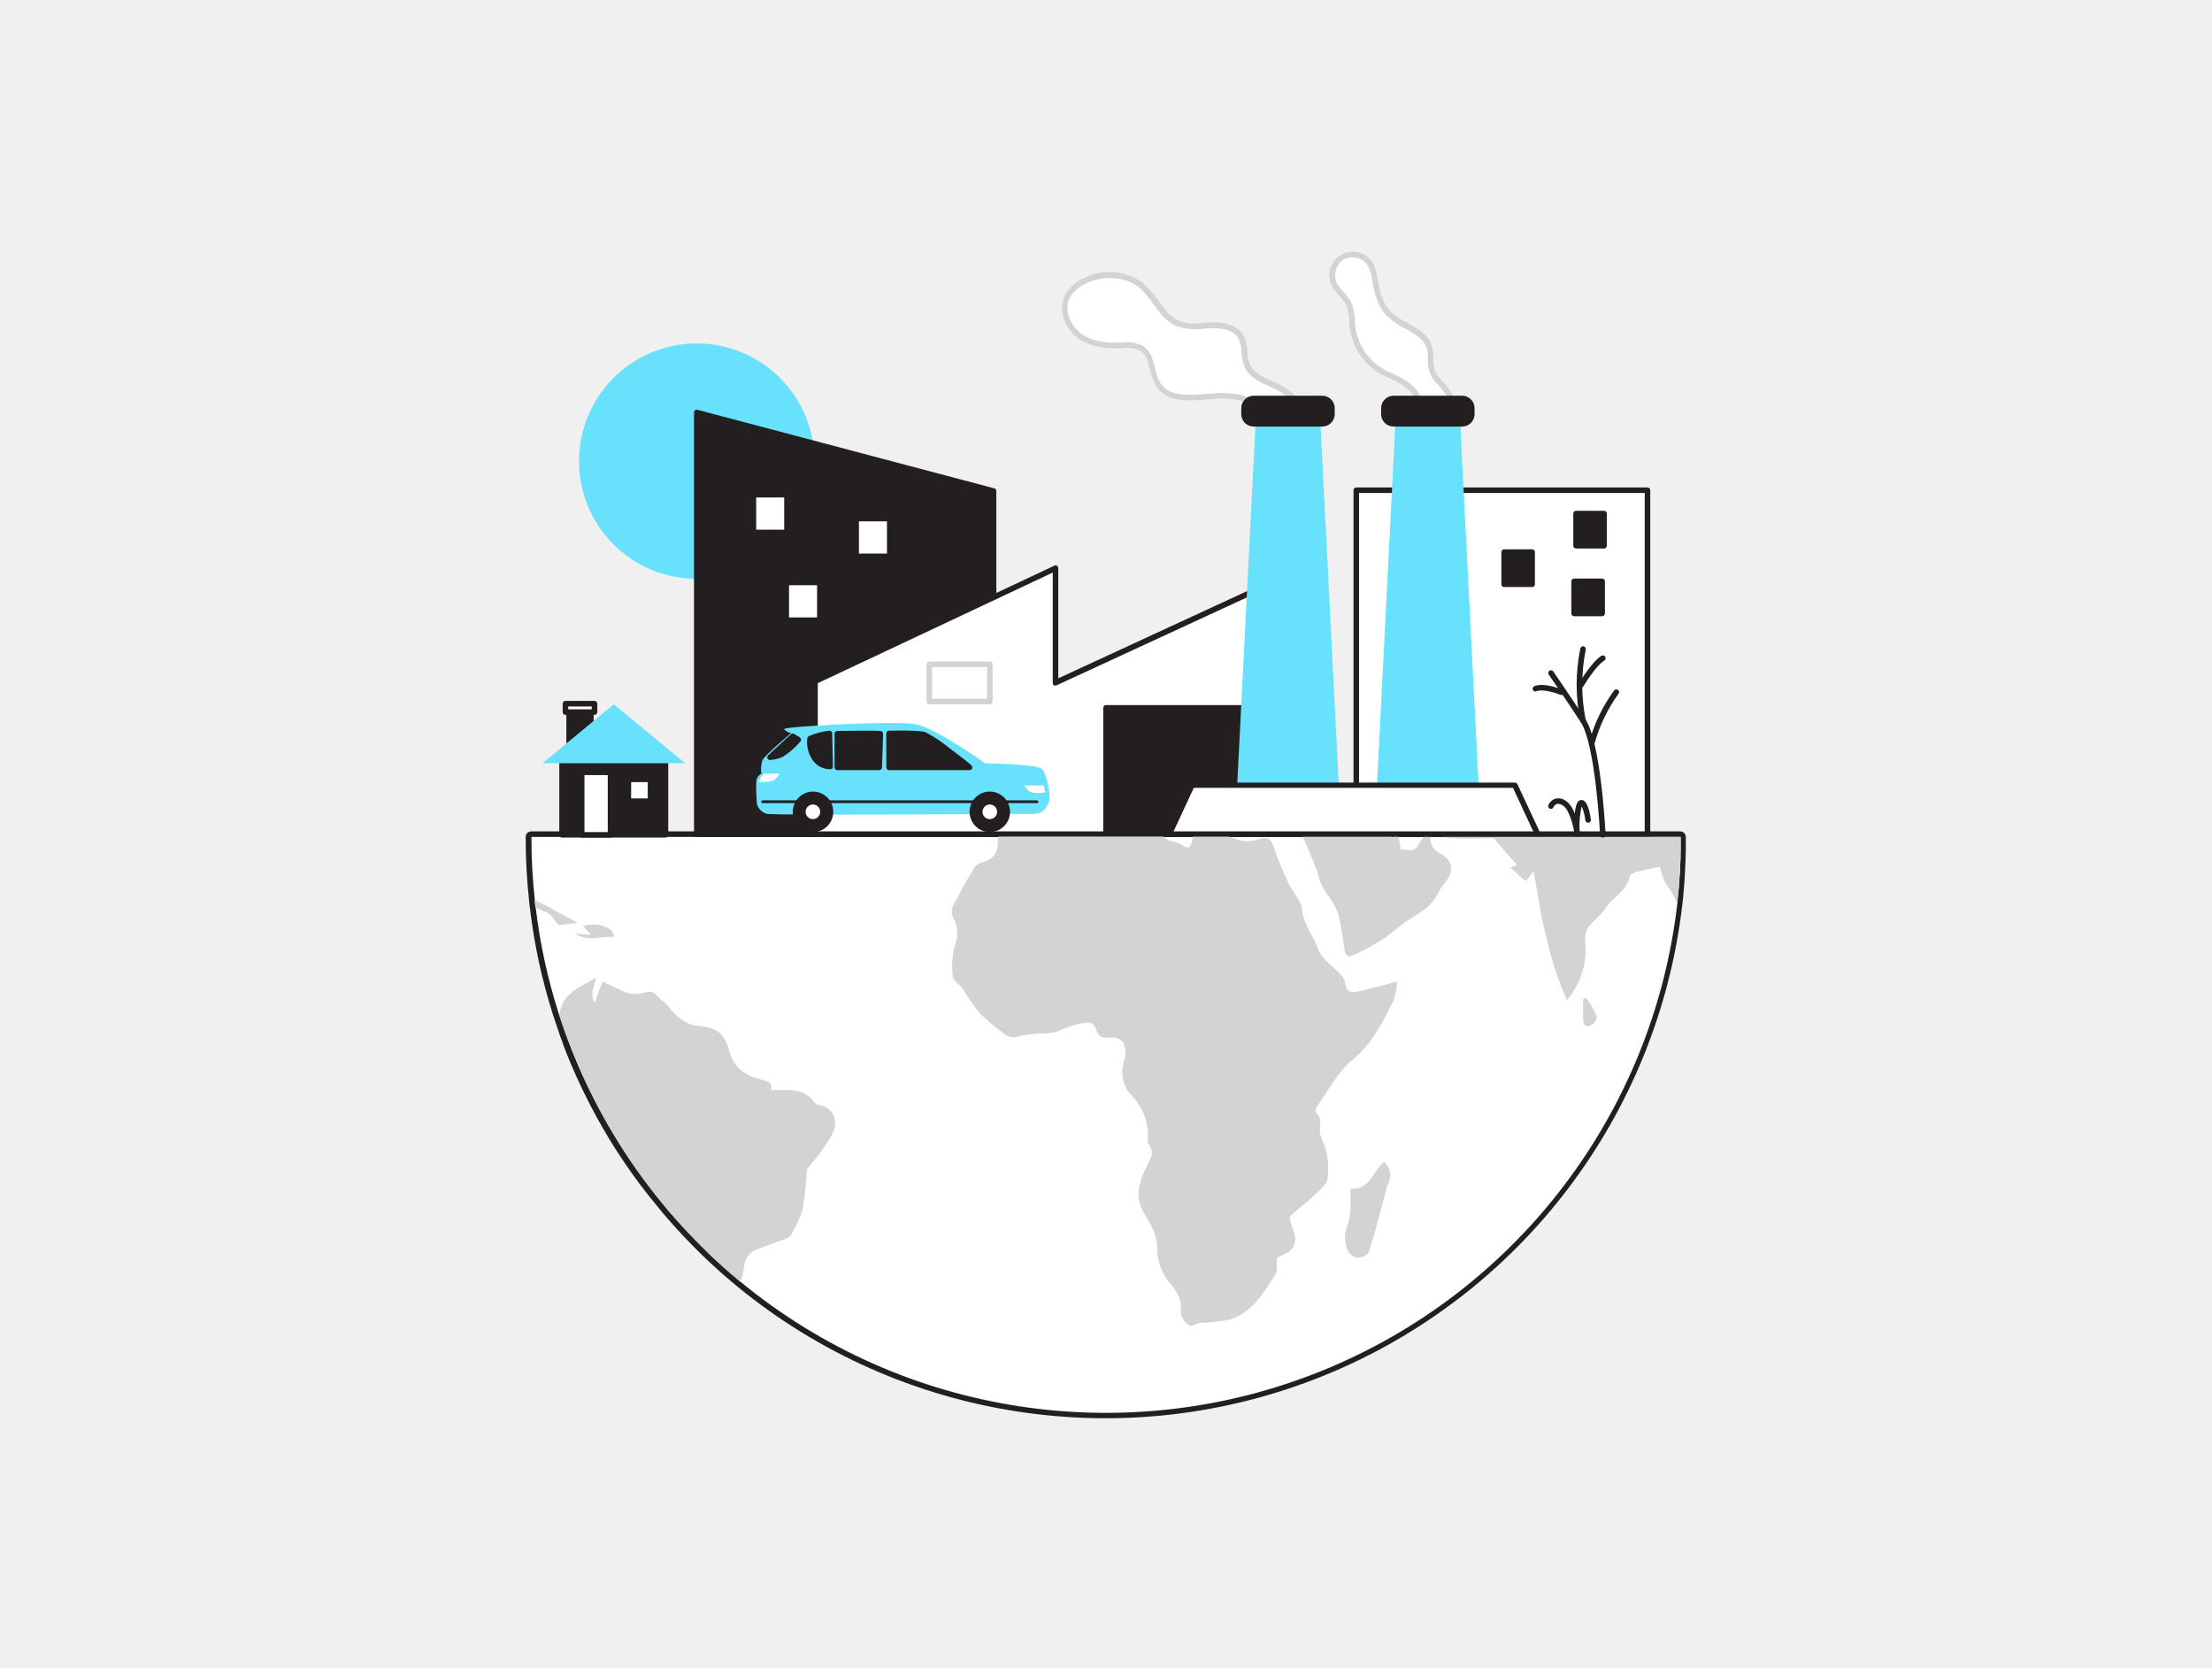
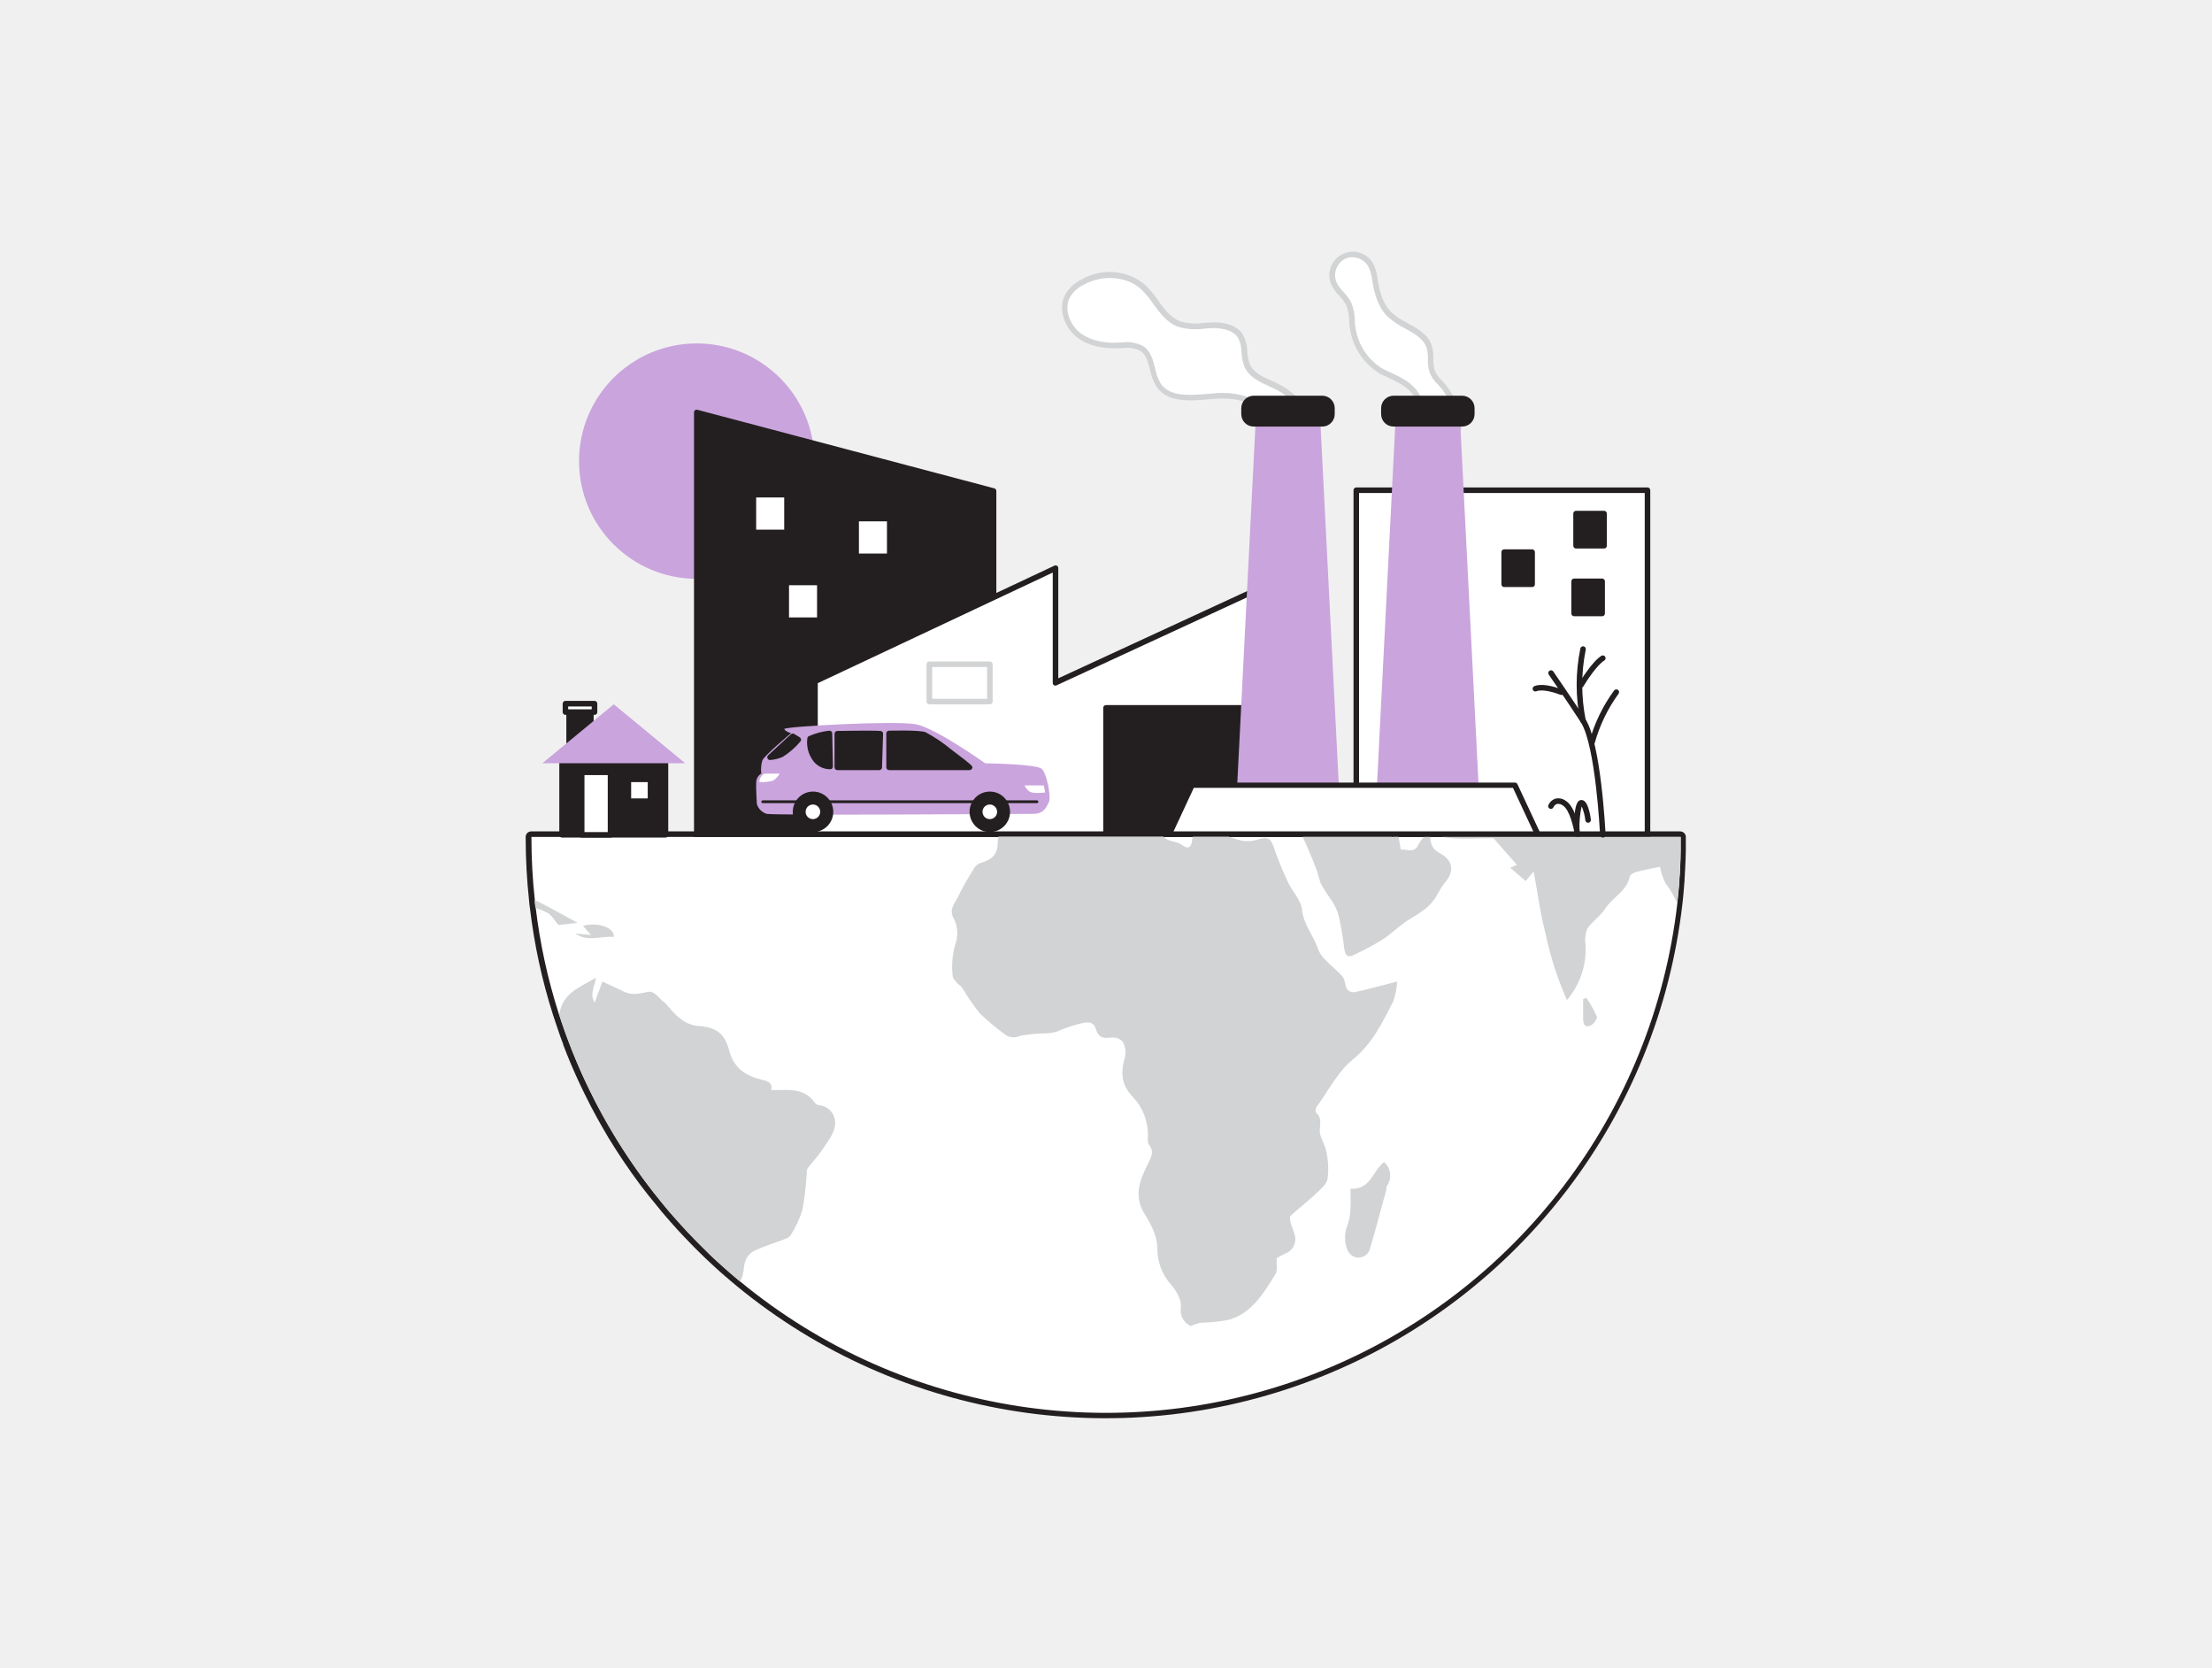
<svg xmlns="http://www.w3.org/2000/svg" viewBox="0 0 400 300" width="406" height="306" class="illustration styles_illustrationTablet__1DWOa">
  <g id="_233_global_warming_flatline" data-name="#233_global_warming_flatline">
-     <circle cx="125.99" cy="82.64" r="21.28" fill="#68e1fd" />
+     <circle cx="125.99" cy="82.64" r="21.28" fill="#caa4dd" />
    <path d="M219.6,70.87c-3.61.27-8.09,1-10.11-2-1.37-2-1-5.22-3-6.58-1.2-.79-2.76-.6-4.19-.54a10.93,10.93,0,0,1-7.38-2c-2-1.64-3.07-4.66-1.85-7a6.51,6.51,0,0,1,2.75-2.57c3.36-1.83,7.85-1.73,10.73.78,2.4,2.08,3.6,5.6,6.55,6.78,1.87.75,4,.35,6,.27s4.32.36,5.32,2.11c.89,1.54.41,3.55,1.13,5.17,1,2.24,3.75,2.92,5.9,4.1s5.67,4.42,5.45,7.22-3.12,4-5.41,2.25c-1.48-1.11-1.58-3.67-2.75-5.08C226.48,71.14,222.88,70.62,219.6,70.87Z" fill="#fff" />
    <path d="M233.69,80.2a4.26,4.26,0,0,1-2.55-.9,6.15,6.15,0,0,1-1.79-3,7.3,7.3,0,0,0-1-2.15c-1.77-2.14-4.69-3.07-8.67-2.78h0l-1.07.09c-3.52.3-7.51.64-9.5-2.32a9.84,9.84,0,0,1-1.16-3.07c-.35-1.38-.69-2.68-1.73-3.37a5.66,5.66,0,0,0-3.41-.48l-.48,0c-2.21.1-5.35-.18-7.72-2.08-2.06-1.67-3.37-5-2-7.59a7,7,0,0,1,3-2.78,10.11,10.11,0,0,1,11.29.84,17.51,17.51,0,0,1,2.53,3c1.14,1.57,2.22,3,3.88,3.72a9.82,9.82,0,0,0,4.42.31c.45,0,.9-.07,1.35-.08,1.62-.07,4.51.16,5.78,2.36a7,7,0,0,1,.7,2.93,7,7,0,0,0,.45,2.29c.67,1.51,2.28,2.25,4,3,.57.26,1.15.53,1.69.82,2.44,1.34,5.94,4.71,5.71,7.7a3.73,3.73,0,0,1-2.14,3.18A3.62,3.62,0,0,1,233.69,80.2ZM221,70.31c3.58,0,6.36,1.09,8.09,3.19A8.25,8.25,0,0,1,230.29,76a5.4,5.4,0,0,0,1.45,2.55,3,3,0,0,0,3.06.46,2.7,2.7,0,0,0,1.55-2.35c.19-2.41-2.95-5.52-5.19-6.74-.52-.29-1.08-.54-1.63-.8-1.8-.82-3.66-1.68-4.49-3.54a8.09,8.09,0,0,1-.53-2.6,6,6,0,0,0-.57-2.53c-1-1.8-3.75-1.9-4.87-1.85-.44,0-.88.05-1.31.08a10.7,10.7,0,0,1-4.87-.39c-1.93-.77-3.14-2.44-4.32-4.05a16.62,16.62,0,0,0-2.37-2.82c-2.57-2.22-6.84-2.53-10.17-.71A6,6,0,0,0,193.48,53c-1.15,2.17,0,4.93,1.72,6.34,2.12,1.71,5,2,7.05,1.86l.47,0a6.51,6.51,0,0,1,4,.64c1.37.9,1.77,2.46,2.15,4a8.94,8.94,0,0,0,1,2.75c1.66,2.48,5.34,2.16,8.58,1.89l1.09-.09h0C220.05,70.33,220.53,70.31,221,70.31Z" fill="#d1d3d4" />
    <path d="M249.43,66.17a11,11,0,0,1-4.85-7.79,12.69,12.69,0,0,0-.67-4.14c-.67-1.41-2.13-2.35-2.75-3.79A3.75,3.75,0,0,1,247.8,47a8.42,8.42,0,0,1,.89,3.15,10.6,10.6,0,0,0,2.55,5.91c2.25,2.23,6.23,2.88,7.22,5.89.46,1.42,0,3,.52,4.43a8.45,8.45,0,0,0,2,2.67c1.59,1.88,3.7,6.16,2.5,8.7s-4.34,2.59-5.86.16c-1-1.56-.16-4-.74-5.73-1.13-3.34-3.82-4.23-6.64-5.6C250,66.47,249.69,66.32,249.43,66.17Z" fill="#fff" />
    <path d="M260.55,80.19a4,4,0,0,1-3.38-2,6.14,6.14,0,0,1-.59-3.44,7.85,7.85,0,0,0-.2-2.39c-.93-2.75-3-3.72-5.4-4.84l-1-.47c-.28-.14-.55-.29-.82-.46a11.47,11.47,0,0,1-5.08-8.15c-.05-.39-.08-.78-.1-1.18a7.67,7.67,0,0,0-.53-2.8,7.68,7.68,0,0,0-1.26-1.71,7.53,7.53,0,0,1-1.49-2.11,4.25,4.25,0,0,1,7.52-3.89,7.94,7.94,0,0,1,.9,3l.05.33c.28,1.67.83,4.07,2.41,5.63a13.46,13.46,0,0,0,3,2c1.8,1,3.67,2,4.33,4.06a7.85,7.85,0,0,1,.28,2.34,6.68,6.68,0,0,0,.24,2.08,5.28,5.28,0,0,0,1.29,1.86l.59.66c1.8,2.12,3.86,6.52,2.57,9.23a3.72,3.72,0,0,1-3.13,2.21Zm-16-34.42a3,3,0,0,0-1.4.33,3.39,3.39,0,0,0-1.5,4.15,7.07,7.07,0,0,0,1.32,1.83,8.14,8.14,0,0,1,1.42,2A8.53,8.53,0,0,1,245,57.2c0,.37,0,.75.09,1.12a10.44,10.44,0,0,0,4.62,7.42h0c.24.15.48.28.73.41l1,.46c2.5,1.17,4.85,2.28,5.91,5.44a8.16,8.16,0,0,1,.26,2.72,5.38,5.38,0,0,0,.43,2.89,3,3,0,0,0,2.7,1.53A2.69,2.69,0,0,0,263,77.55c1-2.18-.78-6.21-2.44-8.15-.18-.23-.37-.43-.56-.63a6.07,6.07,0,0,1-1.49-2.21,7.33,7.33,0,0,1-.3-2.4,6.76,6.76,0,0,0-.23-2c-.54-1.65-2.16-2.55-3.87-3.5a13.87,13.87,0,0,1-3.22-2.19c-1.79-1.76-2.39-4.37-2.69-6.18l-.06-.33a7,7,0,0,0-.77-2.64A3.38,3.38,0,0,0,244.52,45.77Z" fill="#d1d3d4" />
    <rect x="102.91" y="128.02" width="3.95" height="5.46" fill="#231f20" />
    <path d="M106.85,134h-3.94a.5.5,0,0,1-.5-.5V128a.5.5,0,0,1,.5-.5h3.94a.5.5,0,0,1,.5.5v5.47A.5.5,0,0,1,106.85,134Zm-3.44-1h2.94v-4.47h-2.94Z" fill="#231f20" />
    <rect x="102.25" y="126.49" width="5.26" height="1.54" fill="#fff" />
    <path d="M107.51,128.52h-5.26a.5.5,0,0,1-.5-.5v-1.53a.5.5,0,0,1,.5-.5h5.26a.5.5,0,0,1,.5.5V128A.5.5,0,0,1,107.51,128.52Zm-4.76-1H107V127h-4.26Z" fill="#231f20" />
    <rect x="245.26" y="87.9" width="52.65" height="62.94" fill="#fff" />
    <path d="M297.92,151.34H245.26a.5.5,0,0,1-.5-.5V87.9a.5.5,0,0,1,.5-.5h52.66a.5.5,0,0,1,.5.5v62.94A.5.5,0,0,1,297.92,151.34Zm-52.16-1h51.66V88.4H245.76Z" fill="#231f20" />
    <polygon points="179.66 150.84 125.99 150.84 125.99 73.88 179.66 88.09 179.66 150.84" fill="#231f20" />
    <path d="M179.66,151.34H126a.5.5,0,0,1-.5-.5v-77a.48.48,0,0,1,.62-.48l53.68,14.2a.5.5,0,0,1,.37.49v62.75A.5.5,0,0,1,179.66,151.34Zm-53.17-1h52.67V88.47L126.49,74.53Z" fill="#231f20" />
    <polygon points="190.87 122.72 190.87 102 147.38 122.43 147.38 150.22 235.73 150.22 235.73 102 190.87 122.72" fill="#fff" />
    <path d="M235.73,150.71H147.38a.5.5,0,0,1-.5-.5V122.43a.49.49,0,0,1,.29-.45l43.48-20.43a.48.48,0,0,1,.48,0,.49.49,0,0,1,.24.42v19.94l44.15-20.39a.51.51,0,0,1,.48,0,.48.48,0,0,1,.23.42v48.21A.5.5,0,0,1,235.73,150.71Zm-87.85-1h87.35V102.78l-44.15,20.39a.51.51,0,0,1-.48,0,.48.48,0,0,1-.23-.42V102.79l-42.49,20Z" fill="#231f20" />
    <rect x="200" y="127.25" width="26.68" height="22.81" fill="#231f20" />
    <path d="M226.68,150.56H200a.5.5,0,0,1-.5-.5V127.25a.5.5,0,0,1,.5-.5h26.68a.5.5,0,0,1,.5.5v22.81A.5.5,0,0,1,226.68,150.56Zm-26.18-1h25.68V127.75H200.5Z" fill="#231f20" />
-     <polygon points="227.04 75.89 238.78 75.89 242.1 141.26 223.72 141.26 227.04 75.89" fill="#68e1fd" />
+     <polygon points="227.04 75.89 238.78 75.89 242.1 141.26 223.72 141.26 227.04 75.89" fill="#caa4dd" />
    <rect x="224.96" y="71.31" width="15.9" height="4.58" rx="1.75" fill="#231f20" />
    <path d="M239.11,76.39h-12.4a2.25,2.25,0,0,1-2.25-2.25V73.07a2.26,2.26,0,0,1,2.25-2.26h12.4a2.26,2.26,0,0,1,2.25,2.26v1.07A2.25,2.25,0,0,1,239.11,76.39Zm-12.4-4.58a1.26,1.26,0,0,0-1.25,1.26v1.07a1.25,1.25,0,0,0,1.25,1.25h12.4a1.25,1.25,0,0,0,1.25-1.25V73.07a1.26,1.26,0,0,0-1.25-1.26Z" fill="#231f20" />
-     <polygon points="252.32 75.89 264.06 75.89 267.38 141.26 249 141.26 252.32 75.89" fill="#68e1fd" />
+     <polygon points="252.32 75.89 264.06 75.89 267.38 141.26 249 141.26 252.32 75.89" fill="#caa4dd" />
    <rect x="250.24" y="71.31" width="15.9" height="4.58" rx="1.75" fill="#231f20" />
    <path d="M264.39,76.39H252a2.25,2.25,0,0,1-2.25-2.25V73.07A2.26,2.26,0,0,1,252,70.81h12.4a2.26,2.26,0,0,1,2.25,2.26v1.07A2.25,2.25,0,0,1,264.39,76.39ZM252,71.81a1.26,1.26,0,0,0-1.25,1.26v1.07A1.25,1.25,0,0,0,252,75.39h12.4a1.25,1.25,0,0,0,1.25-1.25V73.07a1.26,1.26,0,0,0-1.25-1.26Z" fill="#231f20" />
    <polygon points="215.56 141.26 273.91 141.26 278.1 150.22 211.37 150.22 215.56 141.26" fill="#fff" />
    <path d="M278.1,150.71H211.37a.48.48,0,0,1-.42-.23.51.51,0,0,1,0-.48l4.19-8.95a.49.49,0,0,1,.45-.29h58.35a.51.51,0,0,1,.46.29l4.18,8.95a.46.46,0,0,1,0,.48A.48.48,0,0,1,278.1,150.71Zm-65.94-1h65.16l-3.73-8H215.88Z" fill="#231f20" />
    <path d="M96.06,150.59c0,.06,0,.12,0,.18a102.84,102.84,0,0,0,.62,11.3,9.55,9.55,0,0,0,.15,1.31A102.87,102.87,0,0,0,101,182.45l.6,1.79c.22.65.45,1.3.67,1.94s.41,1.07.61,1.6.43,1.13.64,1.68a2,2,0,0,1,.12.26c.33.85.7,1.7,1.06,2.53.17.41.35.81.53,1.21l.66,1.41q.34.75.72,1.5,1.08,2.24,2.28,4.4.34.64.72,1.29c.2.35.39.71.6,1.05.48.83,1,1.65,1.49,2.47.28.46.56.91.86,1.36s.75,1.16,1.14,1.73a98.89,98.89,0,0,0,5.9,7.94l.8,1,.66.79.9,1c.82.94,1.66,1.85,2.51,2.75l1.28,1.33,1.24,1.25,1.39,1.35c.58.55,1.17,1.1,1.77,1.64s1.09,1,1.66,1.48,1.39,1.19,2.1,1.78a104,104,0,0,0,169.42-68.41c.11-1,.2-2,.29-2.95q.06-.6.09-1.2a1.64,1.64,0,0,1,0-.23q.07-1,.12-1.95c.06-1.07.1-2.15.11-3.23,0-.74,0-1.49,0-2.24a1.1,1.1,0,0,0,0-.18Z" fill="#fff" />
    <path d="M303.93,150.59a1.1,1.1,0,0,1,0,.18c0,.75,0,1.5,0,2.24,0,1.08-.05,2.16-.11,3.23q0,1-.12,1.95a1.64,1.64,0,0,0,0,.23q0,.6-.09,1.2c-.09,1-.18,2-.29,2.95A104,104,0,0,1,133.87,231c-.71-.59-1.42-1.18-2.1-1.78s-1.11-1-1.66-1.48-1.19-1.09-1.77-1.64L127,224.73l-1.24-1.25-1.28-1.33c-.85-.9-1.69-1.81-2.51-2.75l-.9-1-.66-.79-.8-1a98.89,98.89,0,0,1-5.9-7.94c-.39-.57-.77-1.15-1.14-1.73s-.58-.9-.86-1.36c-.51-.82-1-1.64-1.49-2.47-.21-.34-.4-.7-.6-1.05s-.49-.86-.72-1.29q-1.2-2.16-2.28-4.4-.37-.75-.72-1.5l-.66-1.41c-.18-.4-.36-.8-.53-1.21-.36-.83-.73-1.68-1.06-2.53a2,2,0,0,0-.12-.26c-.21-.55-.43-1.11-.64-1.68s-.41-1.06-.61-1.6-.45-1.29-.67-1.94l-.6-1.79a102.87,102.87,0,0,1-4.14-19.07,9.55,9.55,0,0,1-.15-1.31,102.84,102.84,0,0,1-.62-11.3c0-.06,0-.12,0-.18H303.93m0-1H96.06a1,1,0,0,0-1,.93,2.36,2.36,0,0,0,0,.25,105.55,105.55,0,0,0,.62,11.41,13.22,13.22,0,0,0,.16,1.36A103,103,0,0,0,100,182.76c.19.6.4,1.21.6,1.8s.45,1.31.68,2,.39,1,.57,1.52l0,.1c.21.57.43,1.14.66,1.69,0,.11.08.18.1.24.31.79.65,1.6,1.08,2.58.16.39.34.8.55,1.24s.43.94.65,1.41.48,1,.73,1.52c.73,1.51,1.51,3,2.3,4.44.23.42.47.86.73,1.3l.12.22c.17.29.33.58.5.86.5.87,1,1.74,1.49,2.47l.22.36.64,1c.41.65.79,1.22,1.16,1.76,1.84,2.74,3.85,5.44,6,8l.81,1c.21.26.44.52.66.78s.62.73.94,1.08c.82.94,1.65,1.85,2.52,2.76.42.45.85.9,1.29,1.34s.83.86,1.26,1.27.92.91,1.38,1.35l.44.41,1.36,1.26c.55.5,1.1,1,1.67,1.48s1.4,1.21,2.12,1.8a105,105,0,0,0,171-69.07c.13-1.12.22-2.07.29-3,0-.39.07-.8.1-1.2v-.08a.28.28,0,0,0,0-.09.13.13,0,0,0,0-.06c.05-.66.08-1.32.11-2,.06-1.07.1-2.17.12-3.26,0-.74,0-1.5,0-2.26a2.64,2.64,0,0,0,0-.28,1,1,0,0,0-1-.9Z" fill="#231f20" />
    <path d="M260,153.33a2.71,2.71,0,0,1-1.18-1.52,4.72,4.72,0,0,1-.2-1.22h-1.12a7,7,0,0,0-1.06,1.49c-.79,1.59-2.08.62-3.14.82-.11-.66-.21-1.32-.35-2,0-.11,0-.21-.06-.33h-1l-.1.25-.12-.25H235.57c.34.74.68,1.49,1,2.23.53,1.22,1,2.45,1.49,3.69.34.9.48,1.88.89,2.72a25.2,25.2,0,0,0,1.81,2.8,9.93,9.93,0,0,1,1.35,2.95,59.47,59.47,0,0,1,1,6c.19,1.08.65,1.48,1.64,1a51.52,51.52,0,0,0,5.19-2.77c1.77-1.15,3.26-2.74,5.09-3.8a25.81,25.81,0,0,0,2.51-1.64,9.48,9.48,0,0,0,1.85-1.89c.3-.44.54-.93.83-1.39a7.74,7.74,0,0,1,.89-1.4C263.2,156.73,262.78,154.7,260,153.33Z" fill="#d1d3d4" />
    <path d="M260.88,150.59a8.49,8.49,0,0,0,1.7.23c2.58.16,5.18,0,7.49,0,1.46,1.66,2.85,3.26,4.24,4.83l-1.21.5,2.79,2.42,1.44-1.75c.25,1.32.48,2.73.73,4.18.39,2.38.85,4.9,1.48,7.36a61.19,61.19,0,0,0,3.81,11.73,14.18,14.18,0,0,0,3.35-10.24,5,5,0,0,1,.35-2.7c.89-1.32,2.37-2.26,3.23-3.6,1.33-2.08,3.94-3.15,4.45-5.87.08-.34.82-.68,1.31-.8,1.35-.36,2.74-.59,4.15-.89a10.39,10.39,0,0,0,1,3,16.72,16.72,0,0,1,2.1,3.58c.11-1,.2-2,.29-2.95q.06-.6.09-1.2a1.64,1.64,0,0,1,0-.23q.07-1,.12-1.95c.06-1.07.1-2.15.11-3.23,0-.74,0-1.49,0-2.24a1.1,1.1,0,0,0,0-.18Z" fill="#d1d3d4" />
    <path d="M133.86,231a6.48,6.48,0,0,0,.61-2.09c.12-1.76.7-2.94,2.16-3.61,1.71-.78,3.53-1.3,5.29-2a2,2,0,0,0,1.05-.67,20.09,20.09,0,0,0,2.14-4.59,56.75,56.75,0,0,0,.78-6.81,1.39,1.39,0,0,1,.15-.72c.9-1.17,1.93-2.25,2.74-3.49s2.13-2.86,2.22-4.35a3.2,3.2,0,0,0-3-3.58,1.25,1.25,0,0,1-.73-.55c-2-2.74-5-2.13-7.81-2.18.24-1.18-.36-1.56-1.58-1.84-2.86-.66-5.15-2-6-5.23-.87-3.41-2.55-4.37-6.1-4.56a6.51,6.51,0,0,1-2.91-1.41,12.44,12.44,0,0,1-1.85-1.85,6.7,6.7,0,0,0-.92-1c-1-.68-1.7-2.13-3-1.85s-2.78.65-4.17,0-2.51-1.18-4-1.89c-.37,1-.86,2.36-1.38,3.8-1-1.49,0-2.95.23-4.5-2.76,1.71-6,2.68-6.6,6.46l-.18-.11A104,104,0,0,0,133.86,231Z" fill="#d1d3d4" />
    <path d="M243.61,178.15c-.4-.69-.35-1.7-.83-2.29-.9-1.09-2.09-1.94-3.08-3a5.37,5.37,0,0,1-1.31-1.89c-.81-2.48-2.66-4.45-2.95-7.26-.18-1.73-1.78-3.28-2.57-5a63.59,63.59,0,0,1-2.63-6.53c-.54-1.63-1.46-1.49-2.76-1.14a6,6,0,0,1-3,.22c-.77-.2-1.53-.44-2.29-.71H215.7a2.82,2.82,0,0,0-.1.52c-.11,1.23-.64,1.9-1.81,1-1-.74-2.59-.57-3.43-1.55H180.57a3.44,3.44,0,0,0-.15,1.1c0,2.29-1.21,3.09-3,3.65a2.15,2.15,0,0,0-1.16.8c-1.07,1.74-2.14,3.49-3,5.32-.65,1.28-1.83,2.37-.64,4.25a5.86,5.86,0,0,1,.13,4.37,14.38,14.38,0,0,0-.47,5.74c0,.41.44.82.73,1.18s.69.53.93.86a43.54,43.54,0,0,0,3.26,4.73,46.06,46.06,0,0,0,4.32,3.63,2.71,2.71,0,0,0,2.92.42,25.07,25.07,0,0,1,4.71-.46,8.33,8.33,0,0,0,1.8-.27,36.8,36.8,0,0,1,3.68-1.32c1.25-.26,3-1.05,3.54.83.53,1.7,1.49,1.64,2.85,1.51a2.39,2.39,0,0,1,1.95.7,3.83,3.83,0,0,1,.5,2.7c-.82,2.76-.84,5.07,1.42,7.38a10,10,0,0,1,2.66,7.61,1.71,1.71,0,0,0,.28,1.07c.91,1.24.36,2.13-.25,3.38-1.35,2.76-2.63,5.59-.74,8.82,1.13,1.92,2.36,3.82,2.44,6.35a9.7,9.7,0,0,0,2.39,6.57c1,1.08,2,2.85,1.87,4.18a3.16,3.16,0,0,0,1.76,3.41,11.46,11.46,0,0,1,1.78-.59,32.89,32.89,0,0,0,5.11-.53c4.24-1.22,6.31-4.85,8.46-8.27.4-.63.15-1.67.22-2.88.25-.14.82-.5,1.43-.79a2.79,2.79,0,0,0,1.71-3.76c-.19-.66-.5-1.29-.66-2-.09-.37-.15-1,.06-1.15,1.41-1.29,2.94-2.45,4.33-3.76.91-.85,2.1-1.8,2.32-2.88a13.89,13.89,0,0,0-.24-5c-.19-1.12-.92-2.14-1.13-3.25s.6-2.63-.7-3.71c-.16-.13-.08-.8.1-1.06,2.11-2.91,3.81-6.35,6.52-8.54,3.58-2.9,5.36-6.72,7.33-10.53a13,13,0,0,0,.71-3.59c-2.72.7-5.15,1.37-7.6,1.91A1.63,1.63,0,0,1,243.61,178.15Z" fill="#d1d3d4" />
    <path d="M243.61,221c-.67,1.42-.48,4.14.66,5.12a2.12,2.12,0,0,0,3.4-.87c1.08-3.58,2-7.19,3-10.79.07-.28,0-.62.18-.84a3.23,3.23,0,0,0-.57-4.24c-2.1,1.56-2.31,5-6.07,4.83,0,1.22.07,2.35,0,3.47A9.88,9.88,0,0,1,243.61,221Z" fill="#d1d3d4" />
    <path d="M97.45,162.36a3.75,3.75,0,0,0-.79-.29l.15,1.32a16.93,16.93,0,0,1,2.19.93c.74.37,1.19,1.3,2,2.19l3.44-.39C101.9,164.76,99.71,163.48,97.45,162.36Z" fill="#d1d3d4" />
    <path d="M111,168.67c.15-1.68-2.86-2.74-5.57-2l1.44,1.65-2.83-.26C106.25,169.62,108.67,168.47,111,168.67Z" fill="#d1d3d4" />
    <path d="M287.62,184.69c.54-.21,1.27-1.25,1.14-1.63a22.46,22.46,0,0,0-1.91-3.4l-.57.26c0,1.15,0,2.3,0,3.44S286.59,185.1,287.62,184.69Z" fill="#d1d3d4" />
    <rect x="101.64" y="136.34" width="18.7" height="13.87" fill="#231f20" />
    <path d="M120.34,150.71h-18.7a.5.5,0,0,1-.5-.5V136.34a.5.5,0,0,1,.5-.5h18.7a.5.5,0,0,1,.5.5v13.87A.5.5,0,0,1,120.34,150.71Zm-18.2-1h17.7V136.84h-17.7Z" fill="#231f20" />
-     <polygon points="110.99 126.61 98.08 137.27 123.91 137.27 110.99 126.61" fill="#68e1fd" />
+     <polygon points="110.99 126.61 98.08 137.27 123.91 137.27 110.99 126.61" fill="#caa4dd" />
    <rect x="105.19" y="138.91" width="5.21" height="11.31" fill="#fff" />
    <path d="M110.4,150.71h-5.21a.5.5,0,0,1-.5-.5v-11.3a.5.5,0,0,1,.5-.5h5.21a.5.5,0,0,1,.5.5v11.3A.5.5,0,0,1,110.4,150.71Zm-4.71-1h4.21v-10.3h-4.21Z" fill="#231f20" />
    <rect x="113.63" y="140.18" width="3.94" height="3.94" fill="#fff" />
    <path d="M117.58,144.62h-4a.51.51,0,0,1-.5-.5v-3.94a.5.5,0,0,1,.5-.5h4a.5.5,0,0,1,.5.5v3.94A.51.51,0,0,1,117.58,144.62Zm-3.45-1h3v-2.94h-3Z" fill="#231f20" />
    <path d="M289.84,150.71a.5.5,0,0,1-.5-.47c0-.16-.79-16.24-3.49-20.4s-5.77-8.57-5.8-8.62a.5.5,0,0,1,.82-.57s3,4.37,5.82,8.65,3.62,20.22,3.65,20.89a.49.49,0,0,1-.47.52Z" fill="#231f20" />
    <path d="M286.27,130.07a.5.5,0,0,1-.49-.39,32.81,32.81,0,0,1,0-13.18.51.51,0,0,1,.61-.37.5.5,0,0,1,.36.61,32.23,32.23,0,0,0,0,12.72.5.5,0,0,1-.38.6Z" fill="#231f20" />
    <path d="M285.93,123.6a.59.59,0,0,1-.25-.07.51.51,0,0,1-.18-.69c.1-.16,2.31-3.87,4.08-5a.5.5,0,0,1,.52.86c-1.29.79-3.14,3.6-3.74,4.61A.5.5,0,0,1,285.93,123.6Z" fill="#231f20" />
    <path d="M287.89,134h-.13a.51.51,0,0,1-.36-.61,28.44,28.44,0,0,1,4.49-9.29.51.51,0,0,1,.71-.08.49.49,0,0,1,.07.7,28.07,28.07,0,0,0-4.3,8.92A.5.5,0,0,1,287.89,134Z" fill="#231f20" />
    <path d="M282.42,124.91a.41.41,0,0,1-.19,0c-.83-.34-3.24-1.13-4.4-.66a.49.49,0,0,1-.65-.27.51.51,0,0,1,.27-.65c1.74-.71,4.81.51,5.16.66a.49.49,0,0,1,.27.65A.51.51,0,0,1,282.42,124.91Z" fill="#231f20" />
    <path d="M285.25,150.56a.51.51,0,0,1-.5-.42c-.17-1.2-.9-4.49-2.16-5.25a1.35,1.35,0,0,0-1.09-.25,1.09,1.09,0,0,0-.58.57.5.5,0,1,1-.93-.37,2.09,2.09,0,0,1,1.19-1.14,2.23,2.23,0,0,1,1.92.33c1.9,1.15,2.57,5.47,2.65,6a.51.51,0,0,1-.43.57Z" fill="#231f20" />
    <path d="M285.14,149.94a.5.5,0,0,1-.5-.49c-.07-5.31.88-5.47,1.2-5.52a.81.81,0,0,1,.65.17c.77.57,1.11,2.71,1.19,3.36a.5.5,0,1,1-1,.13,8.56,8.56,0,0,0-.67-2.54,16.75,16.75,0,0,0-.38,4.39.49.49,0,0,1-.49.5Z" fill="#231f20" />
    <rect x="136.74" y="89.21" width="5.07" height="5.82" fill="#fff" />
    <rect x="155.32" y="93.53" width="5.07" height="5.82" fill="#fff" />
    <rect x="285.02" y="92.12" width="5.07" height="5.82" fill="#231f20" />
    <path d="M290.09,98.44H285a.5.5,0,0,1-.5-.5V92.12a.5.5,0,0,1,.5-.5h5.07a.51.51,0,0,1,.5.5v5.82A.5.5,0,0,1,290.09,98.44Zm-4.57-1h4.07V92.62h-4.07Z" fill="#231f20" />
    <rect x="272.04" y="99.09" width="5.07" height="5.82" fill="#231f20" />
    <path d="M277.1,105.41H272a.5.5,0,0,1-.5-.5V99.09a.5.5,0,0,1,.5-.5h5.06a.5.5,0,0,1,.5.5v5.82A.5.5,0,0,1,277.1,105.41Zm-4.56-1h4.06V99.59h-4.06Z" fill="#231f20" />
    <rect x="284.65" y="104.37" width="5.07" height="5.82" fill="#231f20" />
    <path d="M289.72,110.69h-5.07a.51.51,0,0,1-.5-.5v-5.82a.5.5,0,0,1,.5-.5h5.07a.5.5,0,0,1,.5.5v5.82A.5.5,0,0,1,289.72,110.69Zm-4.57-1h4.07v-4.82h-4.07Z" fill="#231f20" />
    <rect x="142.68" y="105.08" width="5.07" height="5.82" fill="#fff" />
-     <path d="M189.69,144.23c-.39.85-.91,2.19-2.79,2.19s-46.88.31-48.24,0a2.68,2.68,0,0,1-1.79-1.76s-.2-2.88-.11-4c0,0,0-.11,0-.15a1.85,1.85,0,0,1,.91-1.37,5.6,5.6,0,0,1,.19-2.39c.39-.91,5.19-4.92,5.19-4.92s-1-.27-1.23-.74,20.21-1.59,23.84-.86,12.5,7.05,12.5,7.05,9.24.11,10.21,1S190.08,143.38,189.69,144.23Z" fill="#68e1fd" />
+     <path d="M189.69,144.23c-.39.85-.91,2.19-2.79,2.19s-46.88.31-48.24,0a2.68,2.68,0,0,1-1.79-1.76s-.2-2.88-.11-4c0,0,0-.11,0-.15a1.85,1.85,0,0,1,.91-1.37,5.6,5.6,0,0,1,.19-2.39c.39-.91,5.19-4.92,5.19-4.92s-1-.27-1.23-.74,20.21-1.59,23.84-.86,12.5,7.05,12.5,7.05,9.24.11,10.21,1S190.08,143.38,189.69,144.23Z" fill="#caa4dd" />
    <circle cx="147.02" cy="146.05" r="3.66" fill="#231f20" />
    <circle cx="147.02" cy="146.05" r="1.81" fill="#fff" />
    <path d="M147,148.36a2.32,2.32,0,1,1,2.32-2.31A2.32,2.32,0,0,1,147,148.36Zm0-3.63a1.32,1.32,0,1,0,1.32,1.32A1.32,1.32,0,0,0,147,144.73Z" fill="#231f20" />
    <circle cx="178.99" cy="146.05" r="3.66" fill="#231f20" />
    <circle cx="178.99" cy="146.05" r="1.81" fill="#fff" />
    <path d="M179,148.36a2.32,2.32,0,1,1,2.31-2.31A2.32,2.32,0,0,1,179,148.36Zm0-3.63a1.32,1.32,0,1,0,1.31,1.32A1.32,1.32,0,0,0,179,144.73Z" fill="#231f20" />
    <path d="M143.36,132.4c-.16.1-4.12,3.79-4.12,3.79a6.45,6.45,0,0,0,2.13-.53,13.94,13.94,0,0,0,3-2.64Z" fill="#231f20" />
    <path d="M139.24,136.69a.5.5,0,0,1-.34-.86c4-3.73,4.15-3.82,4.2-3.86a.51.51,0,0,1,.52,0l1,.61a.52.52,0,0,1,.23.35.5.5,0,0,1-.12.41,13.77,13.77,0,0,1-3.17,2.77,6.89,6.89,0,0,1-2.3.57Zm4.17-3.67c-.46.41-1.48,1.36-2.47,2.28l.23-.1a10.82,10.82,0,0,0,2.42-2.07Z" fill="#231f20" />
    <path d="M149.94,131.88a11.78,11.78,0,0,0-3.5.93c-.31,1.49.62,5,3.63,5Z" fill="#231f20" />
    <path d="M150.07,138.35h0a3.82,3.82,0,0,1-3-1.48A5.6,5.6,0,0,1,146,132.7a.5.5,0,0,1,.23-.32,12.6,12.6,0,0,1,3.7-1,.54.54,0,0,1,.39.12.5.5,0,0,1,.17.37l.13,6a.5.5,0,0,1-.14.36A.53.53,0,0,1,150.07,138.35Zm-3.17-5.22a4.77,4.77,0,0,0,.95,3.12,2.81,2.81,0,0,0,1.71,1.05l-.11-4.84A10.75,10.75,0,0,0,146.9,133.13Z" fill="#231f20" />
    <path d="M141,139.14a3.6,3.6,0,0,1-1.2,1.27,6.9,6.9,0,0,1-2.48.25s0-.11,0-.15a1.85,1.85,0,0,1,.91-1.37Z" fill="#fff" />
    <path d="M187.52,144.48h-49.6a.25.25,0,0,1-.25-.25.25.25,0,0,1,.25-.25h49.6a.26.26,0,0,1,.25.25A.25.25,0,0,1,187.52,144.48Z" fill="#231f20" />
    <path d="M151.43,138v-6.08s6.22-.12,7.78,0L159,138Z" fill="#231f20" />
    <path d="M159,138.51h0l-7.59,0a.5.5,0,0,1-.5-.5v-6.08a.51.51,0,0,1,.49-.5c.25,0,6.27-.12,7.84,0a.49.49,0,0,1,.45.51l-.19,6.1A.5.5,0,0,1,159,138.51Zm-7.09-1,6.61,0,.16-5.13c-1.66-.08-5.42,0-6.77,0Z" fill="#231f20" />
    <path d="M160.77,138v-6.13s5.21-.15,6.42.24,8.26,5.91,8.14,5.89S160.77,138,160.77,138Z" fill="#231f20" />
    <path d="M175.33,138.51H160.77a.51.51,0,0,1-.5-.5v-6.13a.5.5,0,0,1,.49-.5c.54,0,5.33-.14,6.58.26a28,28,0,0,1,4.67,3.14c3.9,2.93,3.89,3,3.81,3.34A.51.51,0,0,1,175.33,138.51Zm-14.06-6.14v5.14h12.65a66,66,0,0,0-6.88-4.91A31.9,31.9,0,0,0,161.27,132.37Z" fill="#231f20" />
    <path d="M188.75,141.28h-3.47a2.5,2.5,0,0,0,.91,1.11c.68.45,2.82.16,2.82.16Z" fill="#fff" />
    <path d="M179,126.61H168.05a.5.5,0,0,1-.5-.5v-6.74a.5.5,0,0,1,.5-.5H179a.5.5,0,0,1,.5.5v6.74A.51.51,0,0,1,179,126.61Zm-10.44-1h9.94v-5.74h-9.94Z" fill="#d1d3d4" />
  </g>
</svg>
